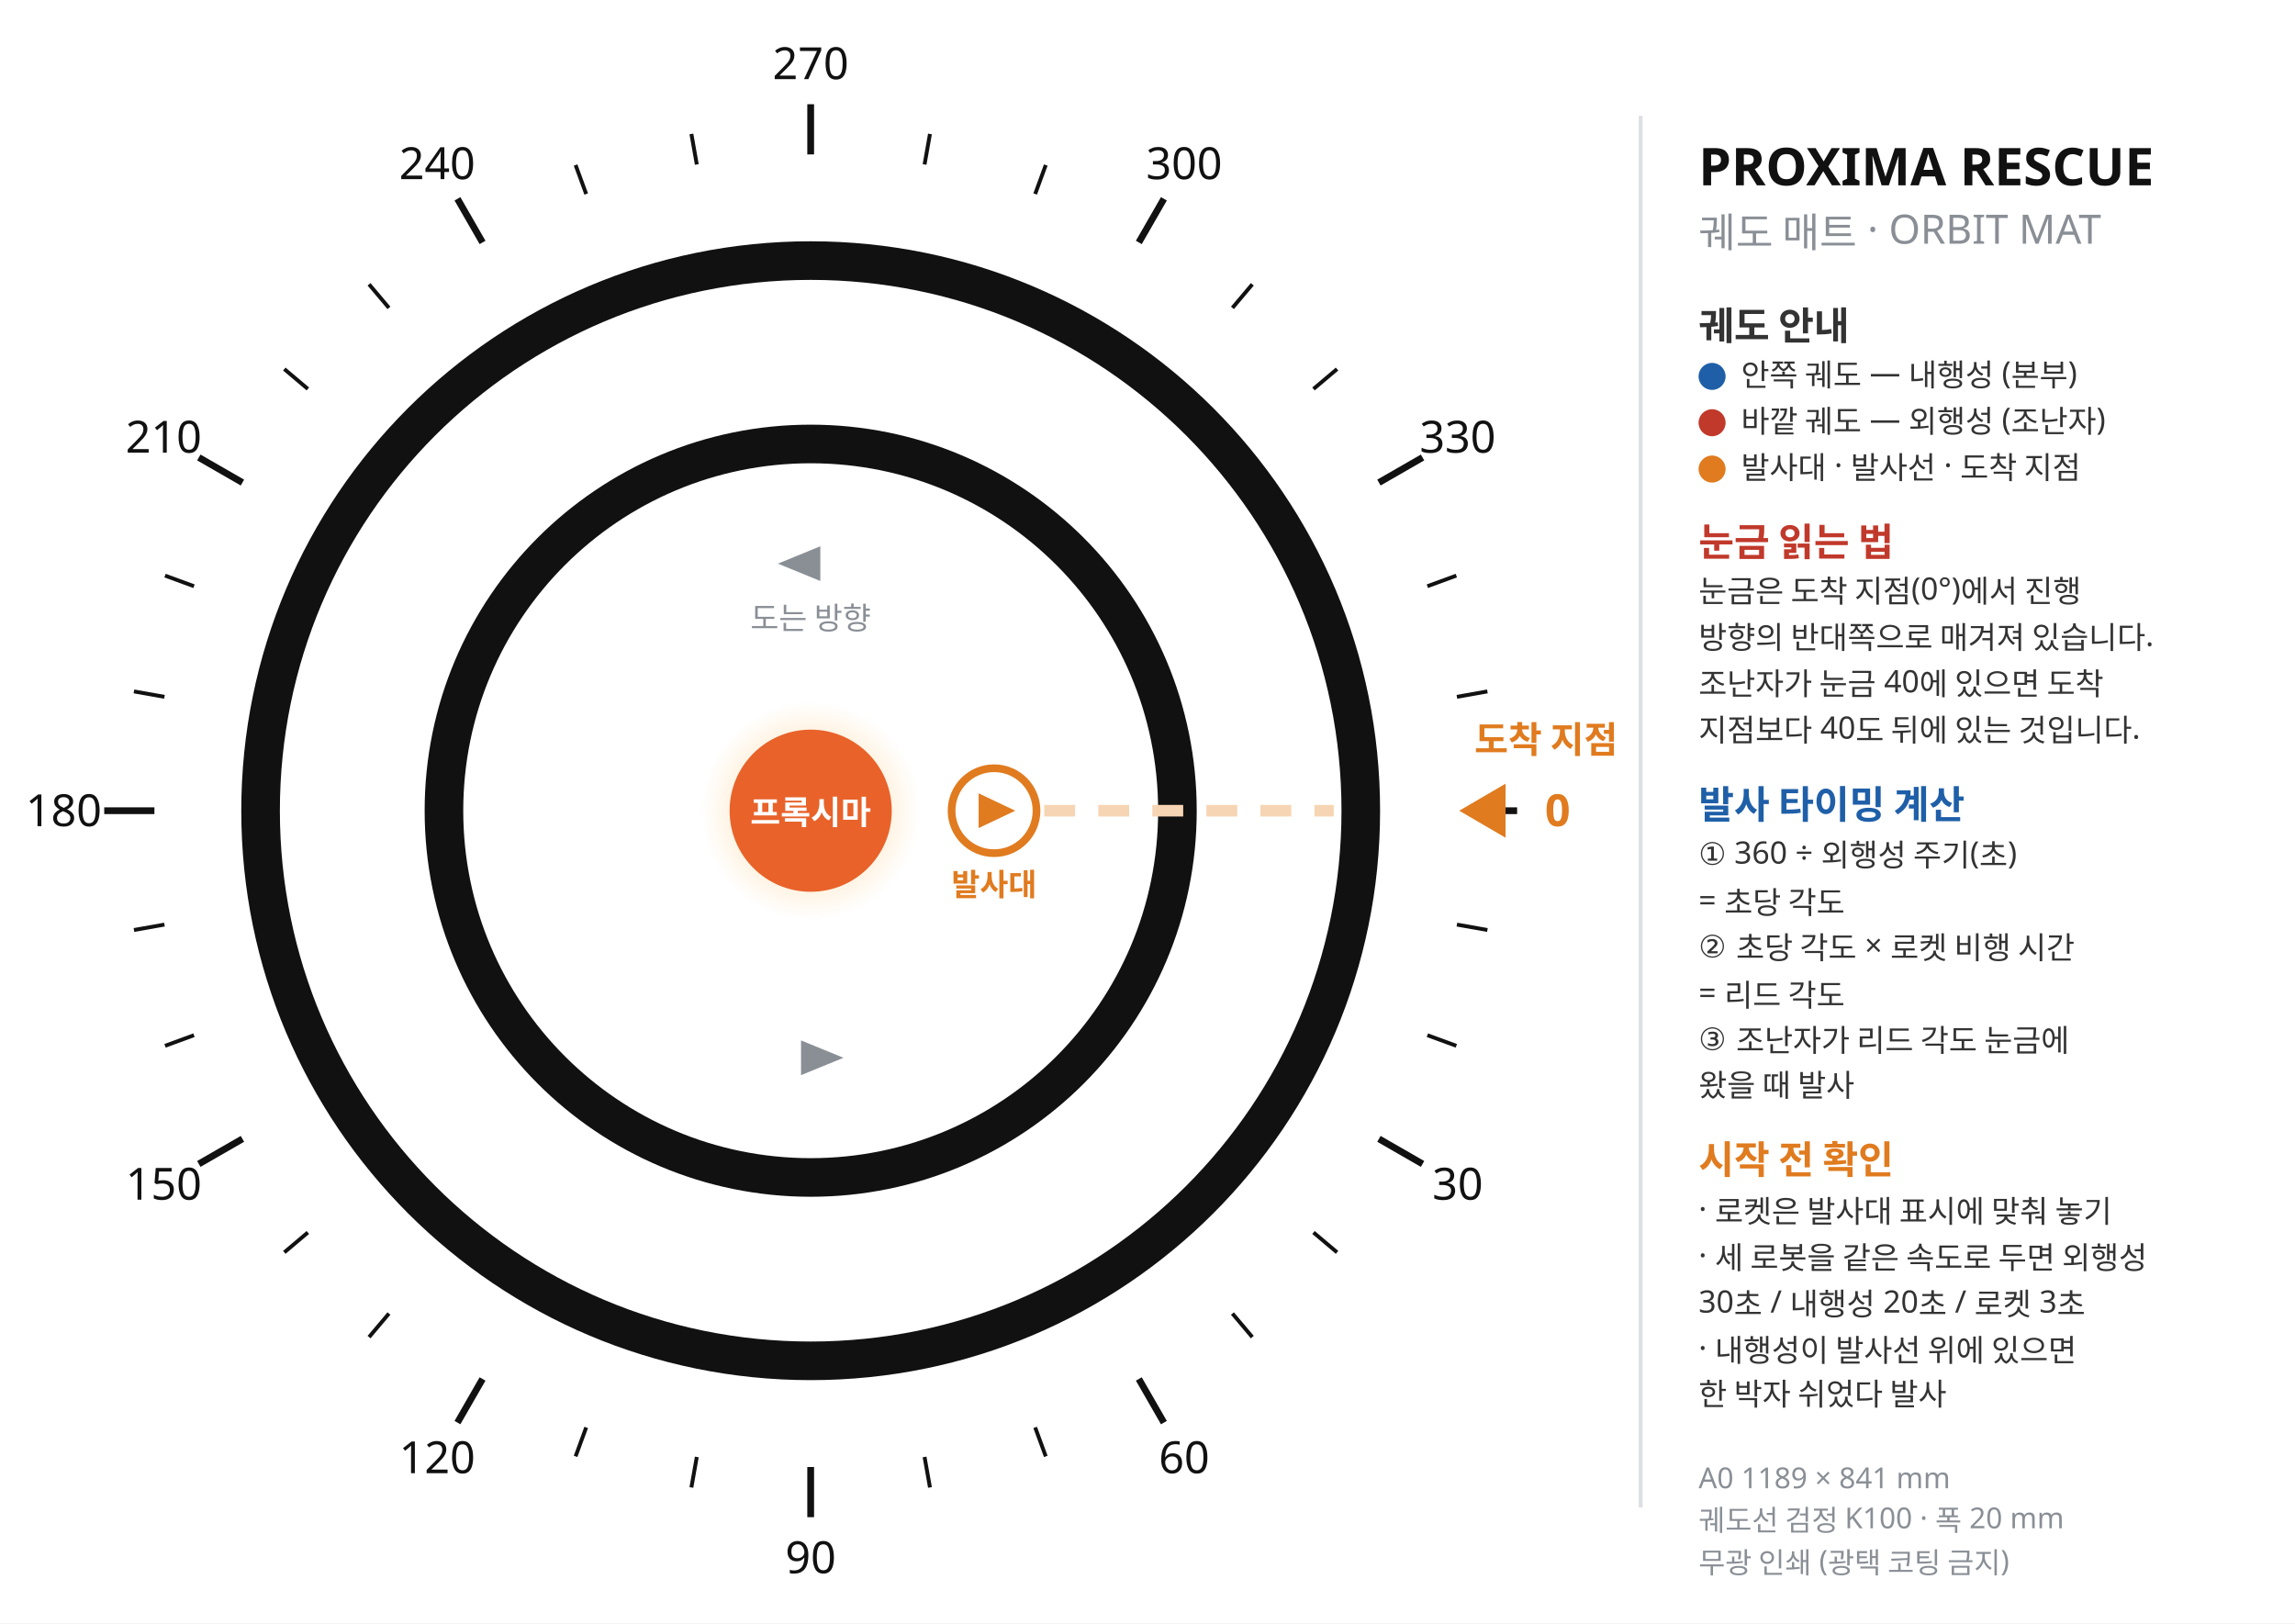
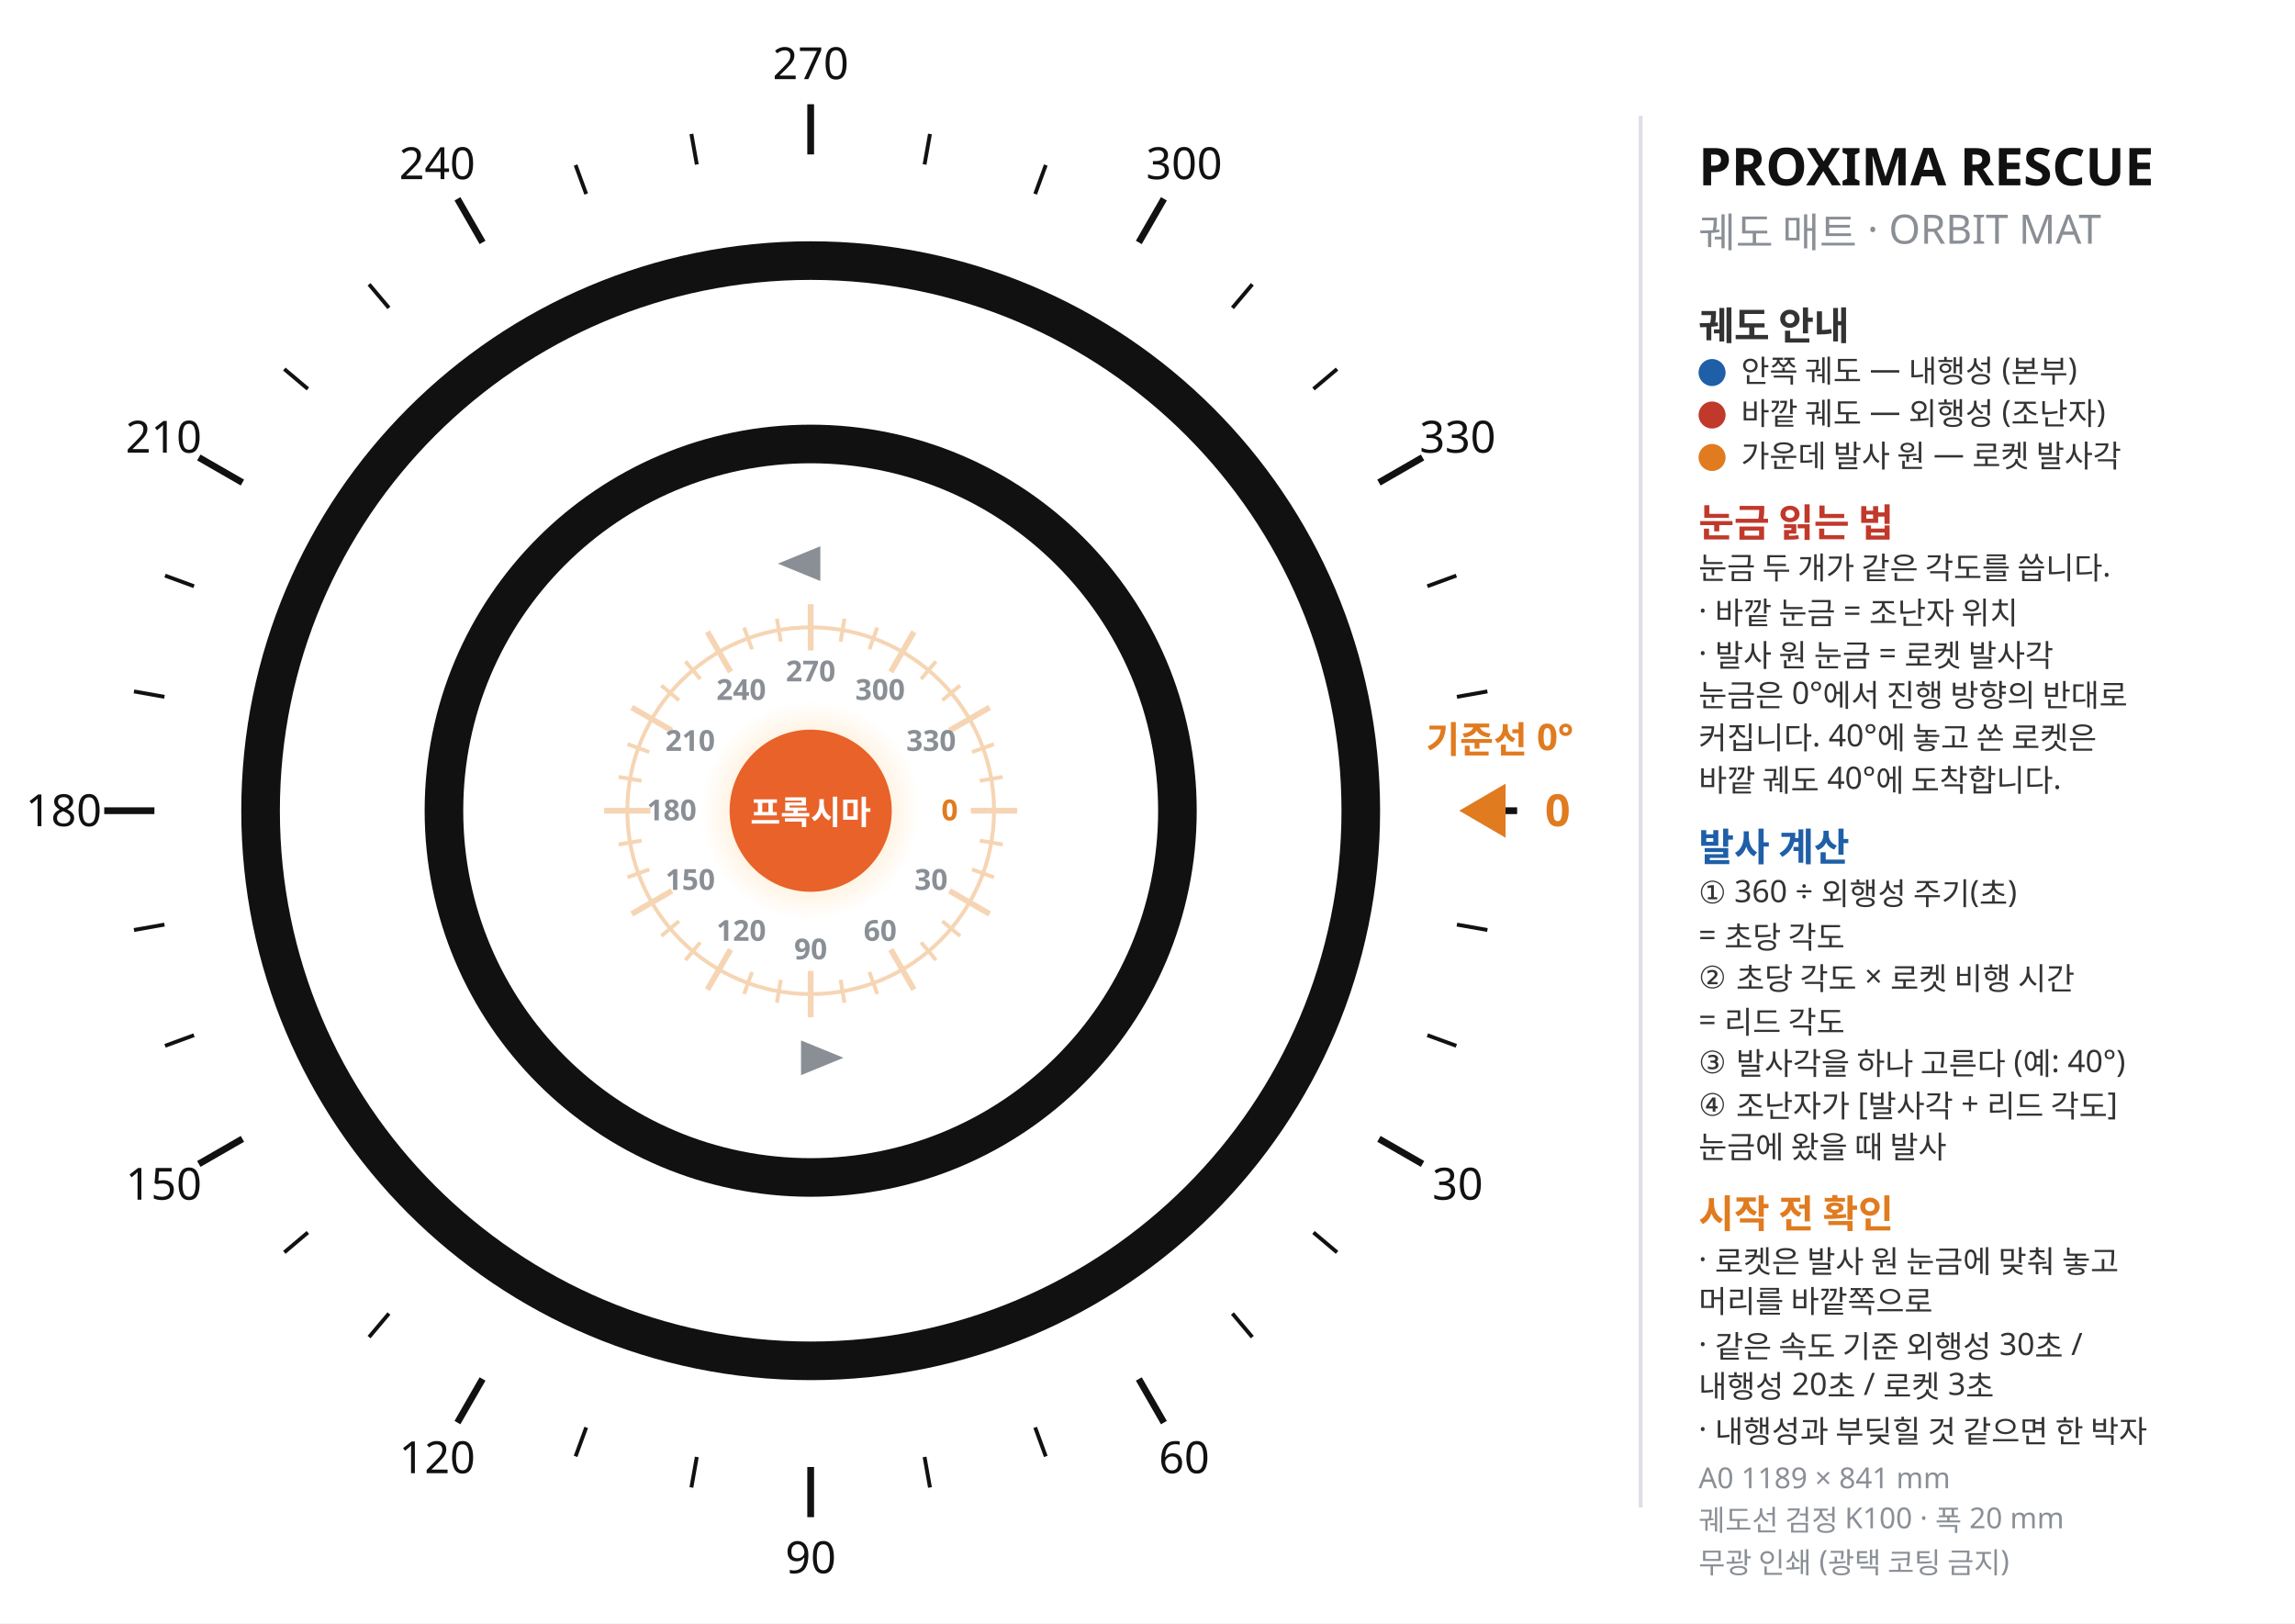
<svg xmlns="http://www.w3.org/2000/svg" width="1189.0mm" height="841.0mm" viewBox="0 0 1189 841">
  <defs>
    <radialGradient id="starGlow">
      <stop offset="0%" stop-color="#ffb347" stop-opacity="0.55" />
      <stop offset="100%" stop-color="#ffb347" stop-opacity="0" />
    </radialGradient>
  </defs>
  <rect x="0" y="0" width="1189" height="841" fill="#ffffff" />
  <circle cx="420.0" cy="420.0" r="56.7" fill="url(#starGlow)" />
  <circle cx="420.0" cy="420.0" r="42.0" fill="#e8622a" />
  <text x="420.0" y="427" font-family="'Malgun Gothic','맑은 고딕','Noto Sans KR',sans-serif" font-size="17" fill="#ffffff" text-anchor="middle" font-weight="bold">프록시마</text>
  <circle cx="420.0" cy="420.0" r="190.0" fill="none" stroke="#111111" stroke-width="20.0" />
  <circle cx="420.0" cy="420.0" r="285.0" fill="none" stroke="#111111" stroke-width="20.0" />
-   <line x1="541.0" y1="420.0" x2="691.0" y2="420.0" stroke="#f6d5b4" stroke-width="6" stroke-dasharray="16 12" />
-   <circle cx="515.0" cy="420.0" r="22" fill="none" stroke="#e07b1f" stroke-width="4" />
-   <polygon points="526.0,420.0 507.0,411.0 507.0,429.0" fill="#e07b1f" />
-   <text x="515.0" y="464" font-family="'Malgun Gothic','맑은 고딕','Noto Sans KR',sans-serif" font-size="16" fill="#e07b1f" text-anchor="middle" font-weight="bold">발사대</text>
+   <circle cx="420.0" cy="420.0" r="95.0" fill="none" stroke="#f6d5b4" stroke-width="2" />
+   <line x1="503.0" y1="420.0" x2="527.0" y2="420.0" stroke="#f6d5b4" stroke-width="3" />
+   <text x="492.0" y="425.0" font-family="'Malgun Gothic','맑은 고딕','Noto Sans KR',sans-serif" font-size="15" fill="#e07b1f" text-anchor="middle" font-weight="bold">0</text>
+   <line x1="507.6" y1="435.5" x2="519.5" y2="437.5" stroke="#f6d5b4" stroke-width="2" />
+   <line x1="503.6" y1="450.4" x2="514.9" y2="454.5" stroke="#f6d5b4" stroke-width="2" />
+   <line x1="491.9" y1="461.5" x2="512.7" y2="473.5" stroke="#f6d5b4" stroke-width="3" />
+   <text x="482.4" y="461.0" font-family="'Malgun Gothic','맑은 고딕','Noto Sans KR',sans-serif" font-size="15" fill="#8a8f96" text-anchor="middle" font-weight="bold">30</text>
+   <line x1="488.2" y1="477.2" x2="497.4" y2="484.9" stroke="#f6d5b4" stroke-width="2" />
+   <line x1="477.2" y1="488.2" x2="484.9" y2="497.4" stroke="#f6d5b4" stroke-width="2" />
+   <line x1="461.5" y1="491.9" x2="473.5" y2="512.7" stroke="#f6d5b4" stroke-width="3" />
+   <text x="456.0" y="487.4" font-family="'Malgun Gothic','맑은 고딕','Noto Sans KR',sans-serif" font-size="15" fill="#8a8f96" text-anchor="middle" font-weight="bold">60</text>
+   <line x1="450.4" y1="503.6" x2="454.5" y2="514.9" stroke="#f6d5b4" stroke-width="2" />
+   <line x1="435.5" y1="507.6" x2="437.5" y2="519.5" stroke="#f6d5b4" stroke-width="2" />
+   <line x1="420.0" y1="503.0" x2="420.0" y2="527.0" stroke="#f6d5b4" stroke-width="3" />
+   <text x="420.0" y="497.0" font-family="'Malgun Gothic','맑은 고딕','Noto Sans KR',sans-serif" font-size="15" fill="#8a8f96" text-anchor="middle" font-weight="bold">90</text>
+   <line x1="404.5" y1="507.6" x2="402.5" y2="519.5" stroke="#f6d5b4" stroke-width="2" />
+   <line x1="389.6" y1="503.6" x2="385.5" y2="514.9" stroke="#f6d5b4" stroke-width="2" />
+   <line x1="378.5" y1="491.9" x2="366.5" y2="512.7" stroke="#f6d5b4" stroke-width="3" />
+   <text x="384.0" y="487.4" font-family="'Malgun Gothic','맑은 고딕','Noto Sans KR',sans-serif" font-size="15" fill="#8a8f96" text-anchor="middle" font-weight="bold">120</text>
+   <line x1="362.8" y1="488.2" x2="355.1" y2="497.4" stroke="#f6d5b4" stroke-width="2" />
+   <line x1="351.8" y1="477.2" x2="342.6" y2="484.9" stroke="#f6d5b4" stroke-width="2" />
+   <line x1="348.1" y1="461.5" x2="327.3" y2="473.5" stroke="#f6d5b4" stroke-width="3" />
+   <text x="357.6" y="461.0" font-family="'Malgun Gothic','맑은 고딕','Noto Sans KR',sans-serif" font-size="15" fill="#8a8f96" text-anchor="middle" font-weight="bold">150</text>
+   <line x1="336.4" y1="450.4" x2="325.1" y2="454.5" stroke="#f6d5b4" stroke-width="2" />
+   <line x1="332.4" y1="435.5" x2="320.5" y2="437.5" stroke="#f6d5b4" stroke-width="2" />
+   <line x1="337.0" y1="420.0" x2="313.0" y2="420.0" stroke="#f6d5b4" stroke-width="3" />
+   <text x="348.0" y="425.0" font-family="'Malgun Gothic','맑은 고딕','Noto Sans KR',sans-serif" font-size="15" fill="#8a8f96" text-anchor="middle" font-weight="bold">180</text>
+   <line x1="332.4" y1="404.5" x2="320.5" y2="402.5" stroke="#f6d5b4" stroke-width="2" />
+   <line x1="336.4" y1="389.6" x2="325.1" y2="385.5" stroke="#f6d5b4" stroke-width="2" />
+   <line x1="348.1" y1="378.5" x2="327.3" y2="366.5" stroke="#f6d5b4" stroke-width="3" />
+   <text x="357.6" y="389.0" font-family="'Malgun Gothic','맑은 고딕','Noto Sans KR',sans-serif" font-size="15" fill="#8a8f96" text-anchor="middle" font-weight="bold">210</text>
+   <line x1="351.8" y1="362.8" x2="342.6" y2="355.1" stroke="#f6d5b4" stroke-width="2" />
+   <line x1="362.8" y1="351.8" x2="355.1" y2="342.6" stroke="#f6d5b4" stroke-width="2" />
+   <line x1="378.5" y1="348.1" x2="366.5" y2="327.3" stroke="#f6d5b4" stroke-width="3" />
+   <text x="384.0" y="362.6" font-family="'Malgun Gothic','맑은 고딕','Noto Sans KR',sans-serif" font-size="15" fill="#8a8f96" text-anchor="middle" font-weight="bold">240</text>
+   <line x1="389.6" y1="336.4" x2="385.5" y2="325.1" stroke="#f6d5b4" stroke-width="2" />
+   <line x1="404.5" y1="332.4" x2="402.5" y2="320.5" stroke="#f6d5b4" stroke-width="2" />
+   <line x1="420.0" y1="337.0" x2="420.0" y2="313.0" stroke="#f6d5b4" stroke-width="3" />
+   <text x="420.0" y="353.0" font-family="'Malgun Gothic','맑은 고딕','Noto Sans KR',sans-serif" font-size="15" fill="#8a8f96" text-anchor="middle" font-weight="bold">270</text>
+   <line x1="435.5" y1="332.4" x2="437.5" y2="320.5" stroke="#f6d5b4" stroke-width="2" />
+   <line x1="450.4" y1="336.4" x2="454.5" y2="325.1" stroke="#f6d5b4" stroke-width="2" />
+   <line x1="461.5" y1="348.1" x2="473.5" y2="327.3" stroke="#f6d5b4" stroke-width="3" />
+   <text x="456.0" y="362.6" font-family="'Malgun Gothic','맑은 고딕','Noto Sans KR',sans-serif" font-size="15" fill="#8a8f96" text-anchor="middle" font-weight="bold">300</text>
+   <line x1="477.2" y1="351.8" x2="484.9" y2="342.6" stroke="#f6d5b4" stroke-width="2" />
+   <line x1="488.2" y1="362.8" x2="497.4" y2="355.1" stroke="#f6d5b4" stroke-width="2" />
+   <line x1="491.9" y1="378.5" x2="512.7" y2="366.5" stroke="#f6d5b4" stroke-width="3" />
+   <text x="482.4" y="389.0" font-family="'Malgun Gothic','맑은 고딕','Noto Sans KR',sans-serif" font-size="15" fill="#8a8f96" text-anchor="middle" font-weight="bold">330</text>
+   <line x1="503.6" y1="389.6" x2="514.9" y2="385.5" stroke="#f6d5b4" stroke-width="2" />
+   <line x1="507.6" y1="404.5" x2="519.5" y2="402.5" stroke="#f6d5b4" stroke-width="2" />
  <polygon points="403.0,292.0 425.0,283.0 425.0,301.0" fill="#8a8f96" />
  <polygon points="437.0,548.0 415.0,557.0 415.0,539.0" fill="#8a8f96" />
-   <text x="420.0" y="326.0" font-family="'Malgun Gothic','맑은 고딕','Noto Sans KR',sans-serif" font-size="16" fill="#8a8f96" text-anchor="middle">도는 방향</text>
  <line x1="760.0" y1="420.0" x2="786.0" y2="420.0" stroke="#111111" stroke-width="3.5" />
  <text x="807.0" y="428.0" font-family="'Malgun Gothic','맑은 고딕','Noto Sans KR',sans-serif" font-size="23" fill="#e07b1f" font-weight="bold" text-anchor="middle">0</text>
  <line x1="754.8" y1="479.0" x2="770.6" y2="481.8" stroke="#111111" stroke-width="2" />
  <line x1="739.5" y1="536.3" x2="754.5" y2="541.8" stroke="#111111" stroke-width="2" />
  <line x1="714.4" y1="590.0" x2="737.0" y2="603.0" stroke="#111111" stroke-width="3.5" />
  <text x="755.2" y="621.5" font-family="'Malgun Gothic','맑은 고딕','Noto Sans KR',sans-serif" font-size="23" fill="#111111" font-weight="normal" text-anchor="middle">30</text>
  <line x1="680.5" y1="638.5" x2="692.7" y2="648.8" stroke="#111111" stroke-width="2" />
  <line x1="638.5" y1="680.5" x2="648.8" y2="692.7" stroke="#111111" stroke-width="2" />
  <line x1="590.0" y1="714.4" x2="603.0" y2="737.0" stroke="#111111" stroke-width="3.5" />
  <text x="613.5" y="763.2" font-family="'Malgun Gothic','맑은 고딕','Noto Sans KR',sans-serif" font-size="23" fill="#111111" font-weight="normal" text-anchor="middle">60</text>
  <line x1="536.3" y1="739.5" x2="541.8" y2="754.5" stroke="#111111" stroke-width="2" />
  <line x1="479.0" y1="754.8" x2="481.8" y2="770.6" stroke="#111111" stroke-width="2" />
  <line x1="420.0" y1="760.0" x2="420.0" y2="786.0" stroke="#111111" stroke-width="3.5" />
  <text x="420.0" y="815.0" font-family="'Malgun Gothic','맑은 고딕','Noto Sans KR',sans-serif" font-size="23" fill="#111111" font-weight="normal" text-anchor="middle">90</text>
  <line x1="361.0" y1="754.8" x2="358.2" y2="770.6" stroke="#111111" stroke-width="2" />
  <line x1="303.7" y1="739.5" x2="298.2" y2="754.5" stroke="#111111" stroke-width="2" />
  <line x1="250.0" y1="714.4" x2="237.0" y2="737.0" stroke="#111111" stroke-width="3.5" />
  <text x="226.5" y="763.2" font-family="'Malgun Gothic','맑은 고딕','Noto Sans KR',sans-serif" font-size="23" fill="#111111" font-weight="normal" text-anchor="middle">120</text>
  <line x1="201.5" y1="680.5" x2="191.2" y2="692.7" stroke="#111111" stroke-width="2" />
  <line x1="159.5" y1="638.5" x2="147.3" y2="648.8" stroke="#111111" stroke-width="2" />
  <line x1="125.6" y1="590.0" x2="103.0" y2="603.0" stroke="#111111" stroke-width="3.5" />
  <text x="84.8" y="621.5" font-family="'Malgun Gothic','맑은 고딕','Noto Sans KR',sans-serif" font-size="23" fill="#111111" font-weight="normal" text-anchor="middle">150</text>
  <line x1="100.5" y1="536.3" x2="85.5" y2="541.8" stroke="#111111" stroke-width="2" />
  <line x1="85.2" y1="479.0" x2="69.4" y2="481.8" stroke="#111111" stroke-width="2" />
  <line x1="80.0" y1="420.0" x2="54.0" y2="420.0" stroke="#111111" stroke-width="3.5" />
  <text x="33.0" y="428.0" font-family="'Malgun Gothic','맑은 고딕','Noto Sans KR',sans-serif" font-size="23" fill="#111111" font-weight="normal" text-anchor="middle">180</text>
  <line x1="85.2" y1="361.0" x2="69.4" y2="358.2" stroke="#111111" stroke-width="2" />
  <line x1="100.5" y1="303.7" x2="85.5" y2="298.2" stroke="#111111" stroke-width="2" />
  <line x1="125.6" y1="250.0" x2="103.0" y2="237.0" stroke="#111111" stroke-width="3.5" />
  <text x="84.8" y="234.5" font-family="'Malgun Gothic','맑은 고딕','Noto Sans KR',sans-serif" font-size="23" fill="#111111" font-weight="normal" text-anchor="middle">210</text>
  <line x1="159.5" y1="201.5" x2="147.3" y2="191.2" stroke="#111111" stroke-width="2" />
  <line x1="201.5" y1="159.5" x2="191.2" y2="147.3" stroke="#111111" stroke-width="2" />
  <line x1="250.0" y1="125.6" x2="237.0" y2="103.0" stroke="#111111" stroke-width="3.5" />
  <text x="226.5" y="92.8" font-family="'Malgun Gothic','맑은 고딕','Noto Sans KR',sans-serif" font-size="23" fill="#111111" font-weight="normal" text-anchor="middle">240</text>
  <line x1="303.7" y1="100.5" x2="298.2" y2="85.5" stroke="#111111" stroke-width="2" />
  <line x1="361.0" y1="85.2" x2="358.2" y2="69.4" stroke="#111111" stroke-width="2" />
  <line x1="420.0" y1="80.0" x2="420.0" y2="54.0" stroke="#111111" stroke-width="3.5" />
  <text x="420.0" y="41.0" font-family="'Malgun Gothic','맑은 고딕','Noto Sans KR',sans-serif" font-size="23" fill="#111111" font-weight="normal" text-anchor="middle">270</text>
  <line x1="479.0" y1="85.2" x2="481.8" y2="69.4" stroke="#111111" stroke-width="2" />
  <line x1="536.3" y1="100.5" x2="541.8" y2="85.5" stroke="#111111" stroke-width="2" />
  <line x1="590.0" y1="125.6" x2="603.0" y2="103.0" stroke="#111111" stroke-width="3.5" />
  <text x="613.5" y="92.8" font-family="'Malgun Gothic','맑은 고딕','Noto Sans KR',sans-serif" font-size="23" fill="#111111" font-weight="normal" text-anchor="middle">300</text>
  <line x1="638.5" y1="159.5" x2="648.8" y2="147.3" stroke="#111111" stroke-width="2" />
  <line x1="680.5" y1="201.5" x2="692.7" y2="191.2" stroke="#111111" stroke-width="2" />
  <line x1="714.4" y1="250.0" x2="737.0" y2="237.0" stroke="#111111" stroke-width="3.5" />
  <text x="755.2" y="234.5" font-family="'Malgun Gothic','맑은 고딕','Noto Sans KR',sans-serif" font-size="23" fill="#111111" font-weight="normal" text-anchor="middle">330</text>
  <line x1="739.5" y1="303.7" x2="754.5" y2="298.2" stroke="#111111" stroke-width="2" />
  <line x1="754.8" y1="361.0" x2="770.6" y2="358.2" stroke="#111111" stroke-width="2" />
  <polygon points="756.0,420.0 780.0,406.0 780.0,434.0" fill="#e07b1f" />
-   <text x="801.0" y="390.0" font-family="'Malgun Gothic','맑은 고딕','Noto Sans KR',sans-serif" font-size="19" fill="#e07b1f" text-anchor="middle" font-weight="bold">도착 지점</text>
+   <text x="777.0" y="390.0" font-family="'Malgun Gothic','맑은 고딕','Noto Sans KR',sans-serif" font-size="19" fill="#e07b1f" text-anchor="middle" font-weight="bold">기준선 0°</text>
  <line x1="850" y1="60" x2="850" y2="781" stroke="#dcdfe3" stroke-width="2" />
  <text x="880.0" y="96.0" font-family="'Malgun Gothic','맑은 고딕','Noto Sans KR',sans-serif" font-size="27" fill="#111" font-weight="bold">PROXIMA RESCUE</text>
  <text x="880.0" y="128.0" font-family="'Malgun Gothic','맑은 고딕','Noto Sans KR',sans-serif" font-size="21" fill="#8a8f96">궤도 매트 · ORBIT MAT</text>
  <text x="880.0" y="176.0" font-family="'Malgun Gothic','맑은 고딕','Noto Sans KR',sans-serif" font-size="20" fill="#333" font-weight="bold">궤도 안내</text>
-   <circle cx="887" cy="195" r="7" fill="#1f5fa8" />
-   <text x="902" y="200" font-family="'Malgun Gothic','맑은 고딕','Noto Sans KR',sans-serif" font-size="16" fill="#333">안쪽 궤도 — 내행성 (본부)</text>
-   <circle cx="887" cy="219" r="7" fill="#c0392b" />
-   <text x="902" y="224" font-family="'Malgun Gothic','맑은 고딕','Noto Sans KR',sans-serif" font-size="16" fill="#333">바깥 궤도 — 외행성 (조난자)</text>
-   <circle cx="887" cy="243" r="7" fill="#e07b1f" />
-   <text x="902" y="248" font-family="'Malgun Gothic','맑은 고딕','Noto Sans KR',sans-serif" font-size="16" fill="#333">발사대 · 발사선 · 도착 지점</text>
-   <text x="880.0" y="288.0" font-family="'Malgun Gothic','맑은 고딕','Noto Sans KR',sans-serif" font-size="20" fill="#c0392b" font-weight="bold">눈금 읽는 법</text>
-   <text x="880.0" y="312.0" font-family="'Malgun Gothic','맑은 고딕','Noto Sans KR',sans-serif" font-size="16" fill="#333">눈금은 도착 지점(0°)에서 진행</text>
-   <text x="880.0" y="336.0" font-family="'Malgun Gothic','맑은 고딕','Noto Sans KR',sans-serif" font-size="16" fill="#333">방향의 반대쪽으로 매겨져 있습니다.</text>
-   <text x="880.0" y="360.0" font-family="'Malgun Gothic','맑은 고딕','Noto Sans KR',sans-serif" font-size="16" fill="#333">조난자가 눈금 40에 있으면 도착</text>
-   <text x="880.0" y="384.0" font-family="'Malgun Gothic','맑은 고딕','Noto Sans KR',sans-serif" font-size="16" fill="#333">지점보다 40도 뒤에 있는 것입니다.</text>
-   <text x="880.0" y="424.0" font-family="'Malgun Gothic','맑은 고딕','Noto Sans KR',sans-serif" font-size="20" fill="#1f5fa8" font-weight="bold">발사 타이밍 계산</text>
-   <text x="880.0" y="448.0" font-family="'Malgun Gothic','맑은 고딕','Noto Sans KR',sans-serif" font-size="16" fill="#333">① 360 ÷ 외행성 주기(초)</text>
-   <text x="880.0" y="472.0" font-family="'Malgun Gothic','맑은 고딕','Noto Sans KR',sans-serif" font-size="16" fill="#333">      = 초당 각도</text>
-   <text x="880.0" y="496.0" font-family="'Malgun Gothic','맑은 고딕','Noto Sans KR',sans-serif" font-size="16" fill="#333">② 초당 각도 × 로켓 비행 시간</text>
-   <text x="880.0" y="520.0" font-family="'Malgun Gothic','맑은 고딕','Noto Sans KR',sans-serif" font-size="16" fill="#333">      = 리드 각도</text>
-   <text x="880.0" y="544.0" font-family="'Malgun Gothic','맑은 고딕','Noto Sans KR',sans-serif" font-size="16" fill="#333">③ 조난자가 리드 각도 눈금에</text>
-   <text x="880.0" y="568.0" font-family="'Malgun Gothic','맑은 고딕','Noto Sans KR',sans-serif" font-size="16" fill="#333">      왔을 때 발사</text>
-   <text x="880.0" y="608.0" font-family="'Malgun Gothic','맑은 고딕','Noto Sans KR',sans-serif" font-size="20" fill="#e07b1f" font-weight="bold">시작 전 확인</text>
-   <text x="880.0" y="632.0" font-family="'Malgun Gothic','맑은 고딕','Noto Sans KR',sans-serif" font-size="16" fill="#333">· 로켓은 발사대 표시에 맞춰 놓기</text>
-   <text x="880.0" y="656.0" font-family="'Malgun Gothic','맑은 고딕','Noto Sans KR',sans-serif" font-size="16" fill="#333">· 세 로봇을 같은 속도로 두면 외행성</text>
-   <text x="880.0" y="680.0" font-family="'Malgun Gothic','맑은 고딕','Noto Sans KR',sans-serif" font-size="16" fill="#333">   30초 / 내행성 20초 / 로켓 3초</text>
-   <text x="880.0" y="704.0" font-family="'Malgun Gothic','맑은 고딕','Noto Sans KR',sans-serif" font-size="16" fill="#333">· 내행성이 발사선 위에 있으면</text>
-   <text x="880.0" y="728.0" font-family="'Malgun Gothic','맑은 고딕','Noto Sans KR',sans-serif" font-size="16" fill="#333">   한 박자 쉬었다 발사</text>
+   <circle cx="887" cy="193" r="7" fill="#1f5fa8" />
+   <text x="902" y="198" font-family="'Malgun Gothic','맑은 고딕','Noto Sans KR',sans-serif" font-size="16" fill="#333">안쪽 궤도 — 내행성 (본부)</text>
+   <circle cx="887" cy="215" r="7" fill="#c0392b" />
+   <text x="902" y="220" font-family="'Malgun Gothic','맑은 고딕','Noto Sans KR',sans-serif" font-size="16" fill="#333">바깥 궤도 — 외행성 (조난자)</text>
+   <circle cx="887" cy="237" r="7" fill="#e07b1f" />
+   <text x="902" y="242" font-family="'Malgun Gothic','맑은 고딕','Noto Sans KR',sans-serif" font-size="16" fill="#333">가운데 발사 원 — 로켓 발사각</text>
+   <text x="880.0" y="278.0" font-family="'Malgun Gothic','맑은 고딕','Noto Sans KR',sans-serif" font-size="20" fill="#c0392b" font-weight="bold">눈금 읽는 법</text>
+   <text x="880.0" y="300.0" font-family="'Malgun Gothic','맑은 고딕','Noto Sans KR',sans-serif" font-size="16" fill="#333">눈금 두 개가 같은 각도를 씁니다.</text>
+   <text x="880.0" y="322.0" font-family="'Malgun Gothic','맑은 고딕','Noto Sans KR',sans-serif" font-size="16" fill="#333">· 바깥 눈금 = 조난자 위치</text>
+   <text x="880.0" y="344.0" font-family="'Malgun Gothic','맑은 고딕','Noto Sans KR',sans-serif" font-size="16" fill="#333">· 발사 원 눈금 = 로켓 발사각</text>
+   <text x="880.0" y="366.0" font-family="'Malgun Gothic','맑은 고딕','Noto Sans KR',sans-serif" font-size="16" fill="#333">눈금은 0°에서 진행 방향의 반대로</text>
+   <text x="880.0" y="388.0" font-family="'Malgun Gothic','맑은 고딕','Noto Sans KR',sans-serif" font-size="16" fill="#333">커집니다. 40°에 놓고 쏜 로켓은</text>
+   <text x="880.0" y="410.0" font-family="'Malgun Gothic','맑은 고딕','Noto Sans KR',sans-serif" font-size="16" fill="#333">바깥 궤도 40°에 도착합니다.</text>
+   <text x="880.0" y="446.0" font-family="'Malgun Gothic','맑은 고딕','Noto Sans KR',sans-serif" font-size="20" fill="#1f5fa8" font-weight="bold">발사 계산</text>
+   <text x="880.0" y="468.0" font-family="'Malgun Gothic','맑은 고딕','Noto Sans KR',sans-serif" font-size="16" fill="#333">① 360 ÷ 외행성 주기(초)</text>
+   <text x="880.0" y="490.0" font-family="'Malgun Gothic','맑은 고딕','Noto Sans KR',sans-serif" font-size="16" fill="#333">      = 초당 각도</text>
+   <text x="880.0" y="512.0" font-family="'Malgun Gothic','맑은 고딕','Noto Sans KR',sans-serif" font-size="16" fill="#333">② 초당 각도 × 로켓 비행 시간</text>
+   <text x="880.0" y="534.0" font-family="'Malgun Gothic','맑은 고딕','Noto Sans KR',sans-serif" font-size="16" fill="#333">      = 리드 각도</text>
+   <text x="880.0" y="556.0" font-family="'Malgun Gothic','맑은 고딕','Noto Sans KR',sans-serif" font-size="16" fill="#333">③ 발사각을 하나 고른다 (예: 40°)</text>
+   <text x="880.0" y="578.0" font-family="'Malgun Gothic','맑은 고딕','Noto Sans KR',sans-serif" font-size="16" fill="#333">④ 조난자가 [발사각 + 리드 각도]</text>
+   <text x="880.0" y="600.0" font-family="'Malgun Gothic','맑은 고딕','Noto Sans KR',sans-serif" font-size="16" fill="#333">      눈금에 왔을 때 발사</text>
+   <text x="880.0" y="636.0" font-family="'Malgun Gothic','맑은 고딕','Noto Sans KR',sans-serif" font-size="20" fill="#e07b1f" font-weight="bold">시작 전 확인</text>
+   <text x="880.0" y="658.0" font-family="'Malgun Gothic','맑은 고딕','Noto Sans KR',sans-serif" font-size="16" fill="#333">· 로켓은 발사 원 눈금에 맞춰 놓고</text>
+   <text x="880.0" y="680.0" font-family="'Malgun Gothic','맑은 고딕','Noto Sans KR',sans-serif" font-size="16" fill="#333">   머리를 바깥쪽으로</text>
+   <text x="880.0" y="702.0" font-family="'Malgun Gothic','맑은 고딕','Noto Sans KR',sans-serif" font-size="16" fill="#333">· 같은 속도 기준 외행성 30초 /</text>
+   <text x="880.0" y="724.0" font-family="'Malgun Gothic','맑은 고딕','Noto Sans KR',sans-serif" font-size="16" fill="#333">   내행성 20초 / 로켓 3초</text>
+   <text x="880.0" y="746.0" font-family="'Malgun Gothic','맑은 고딕','Noto Sans KR',sans-serif" font-size="16" fill="#333">· 내행성과 부딪힐 것 같으면 한 박자</text>
  <text x="880.0" y="771" font-family="'Malgun Gothic','맑은 고딕','Noto Sans KR',sans-serif" font-size="15" fill="#8a8f96">A0 1189 × 841 mm</text>
  <text x="880.0" y="793" font-family="'Malgun Gothic','맑은 고딕','Noto Sans KR',sans-serif" font-size="15" fill="#8a8f96">궤도선 검정 K100 · 폭 20 mm</text>
  <text x="880.0" y="815" font-family="'Malgun Gothic','맑은 고딕','Noto Sans KR',sans-serif" font-size="15" fill="#8a8f96">무광 인쇄 (광택 코팅 금지)</text>
</svg>
